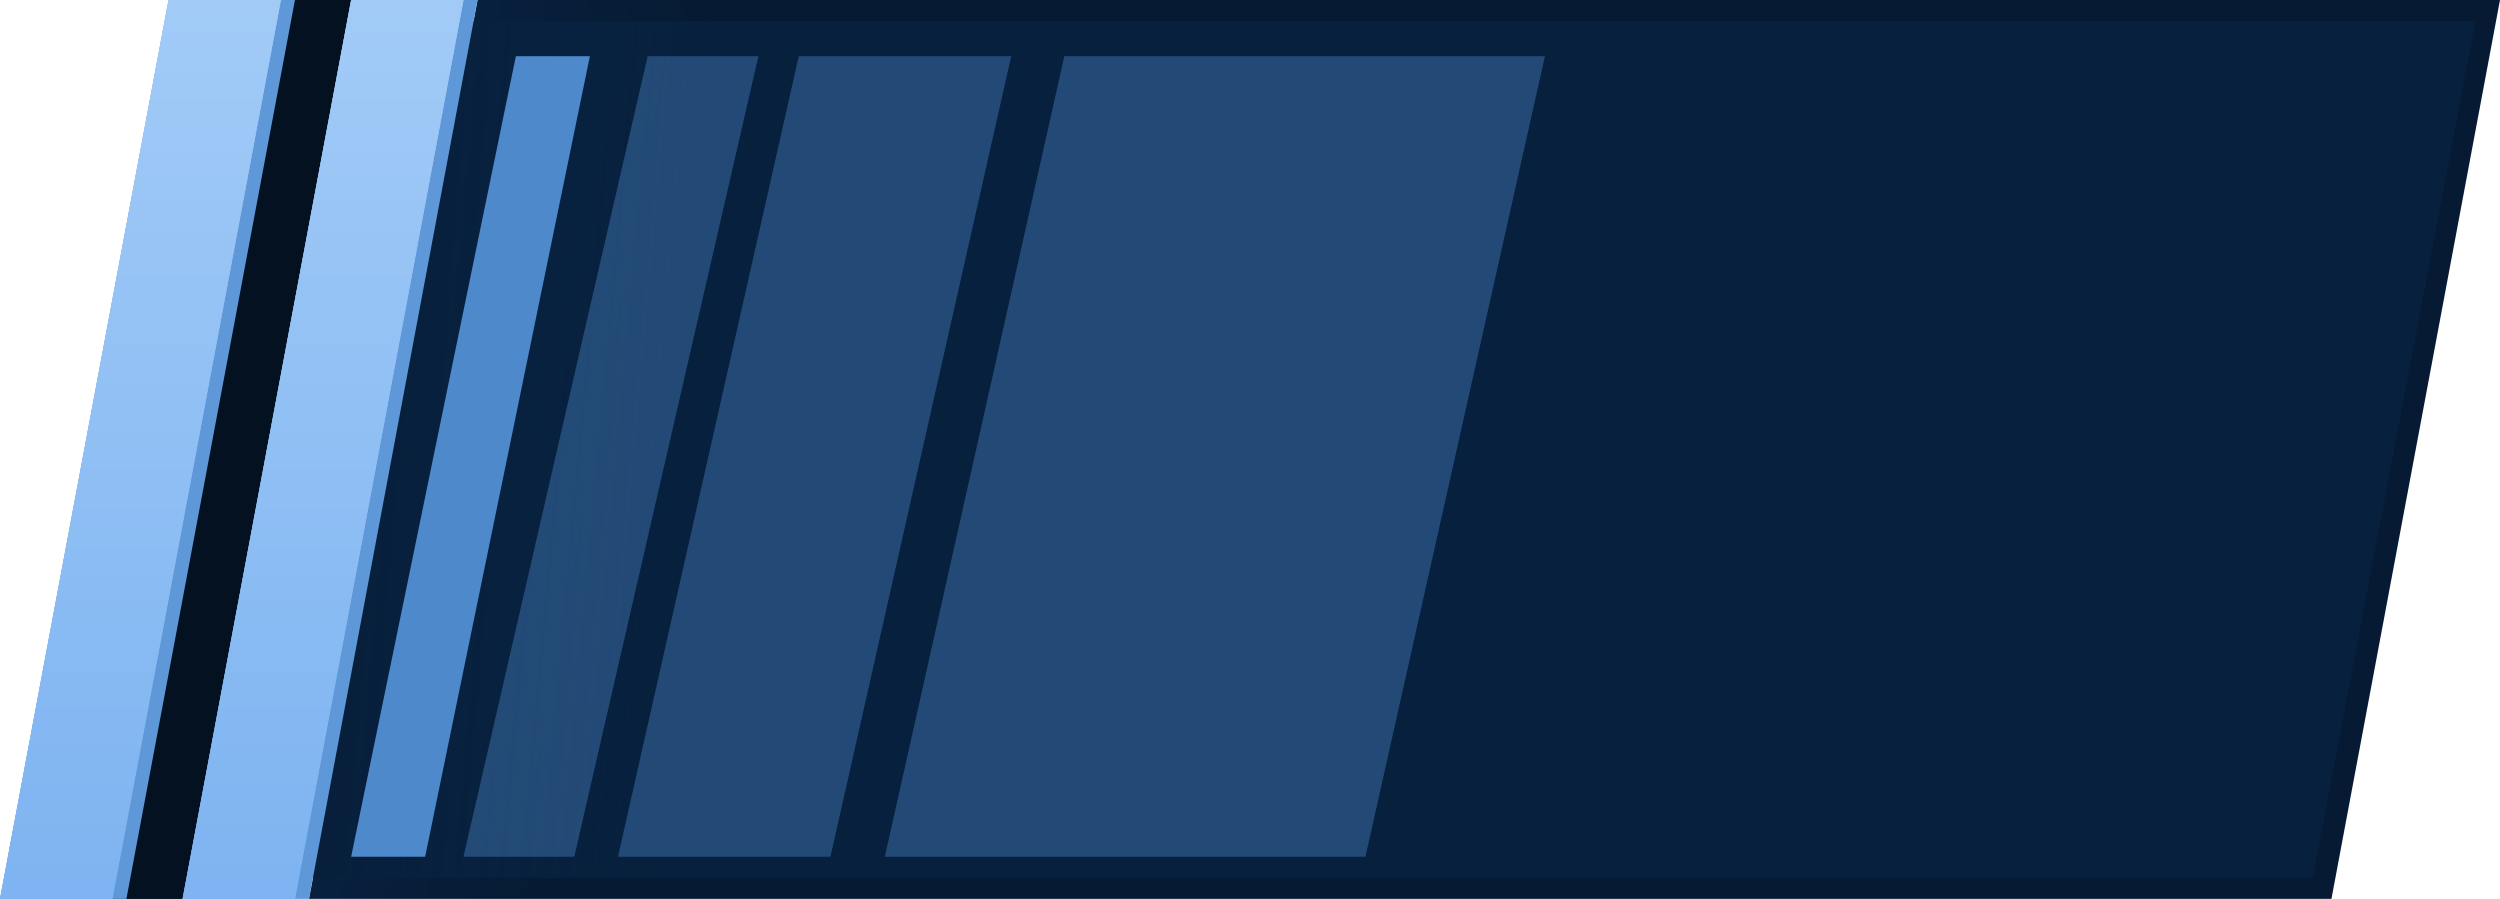
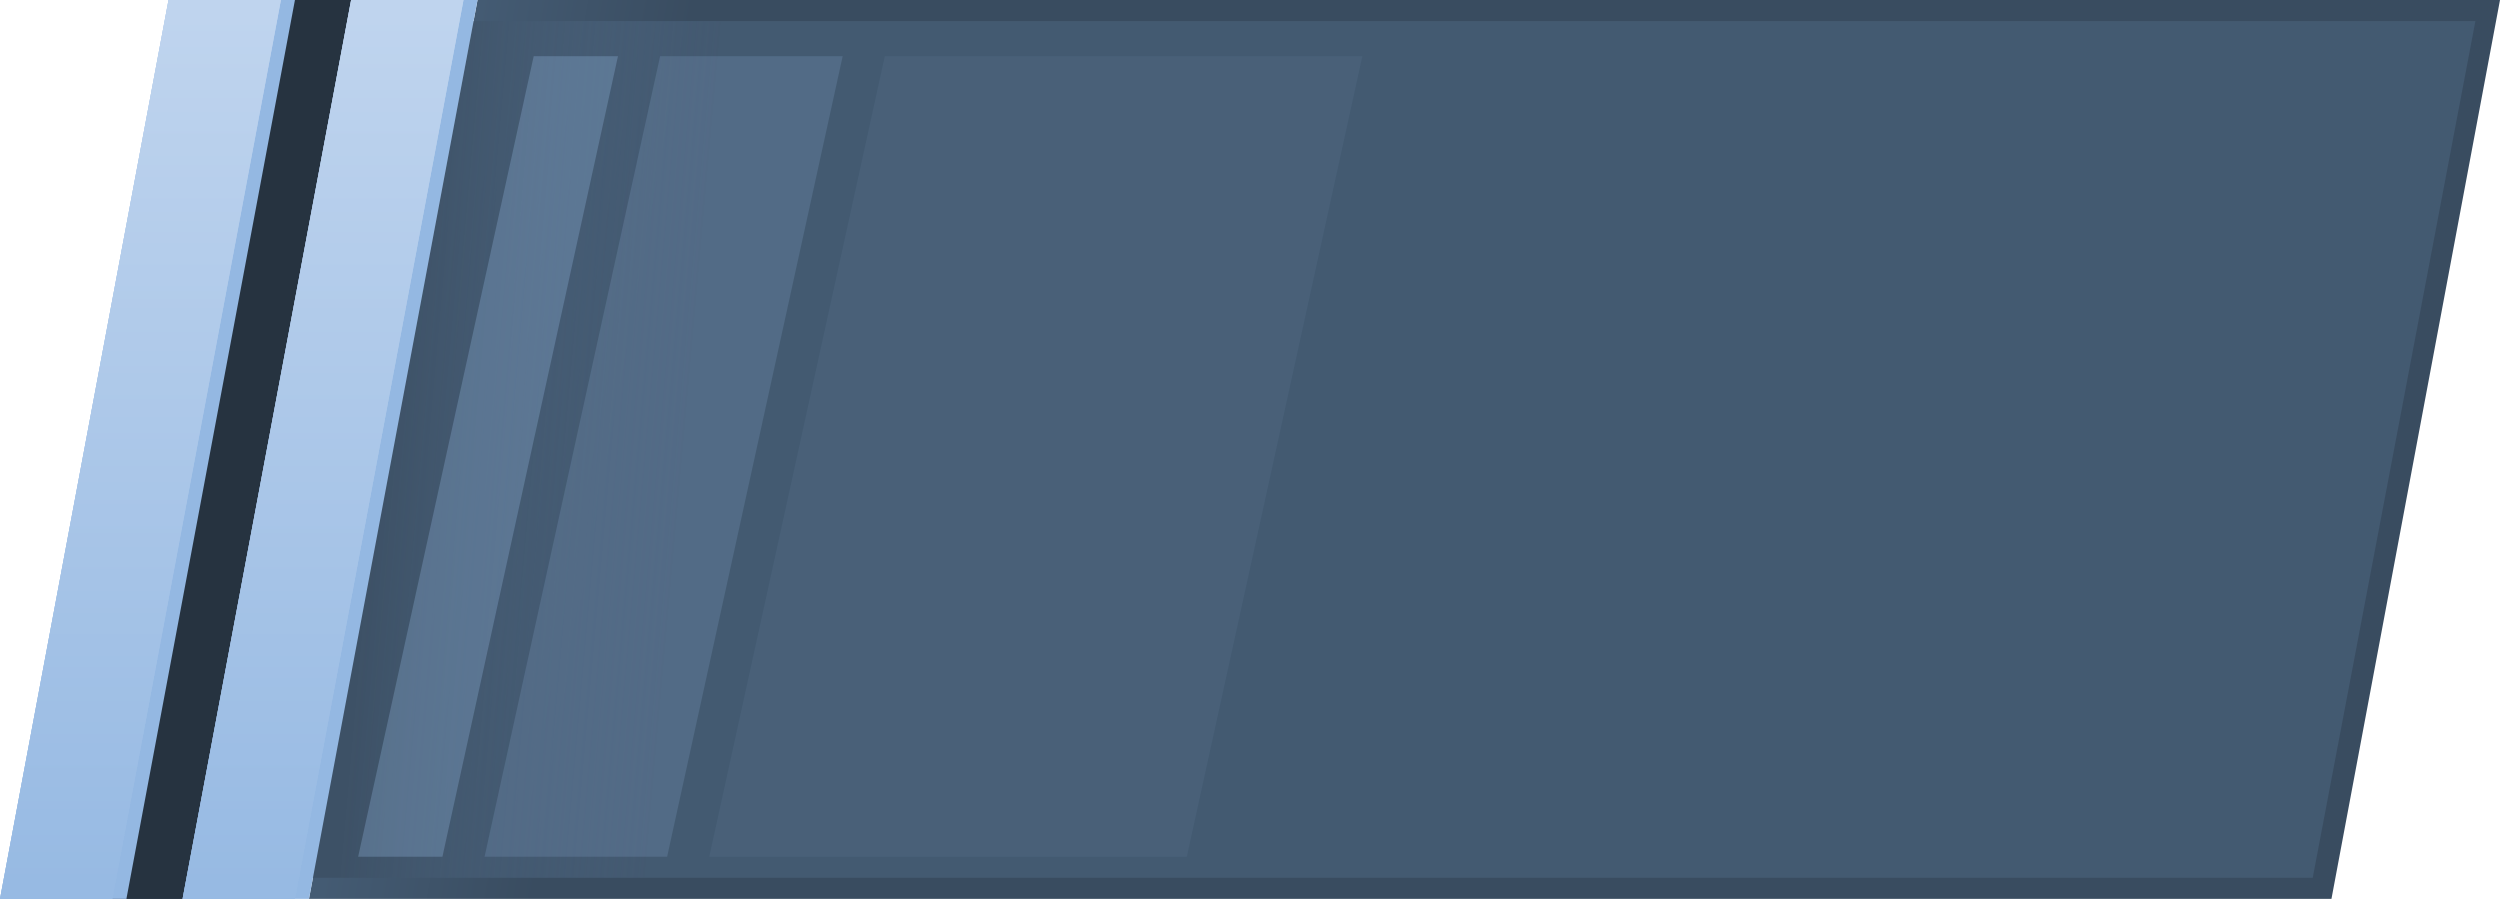
<svg xmlns="http://www.w3.org/2000/svg" width="178" height="64" viewBox="0 0 178 64" fill="none">
  <g clip-path="url(#clip0_632_1563)">
-     <path d="M25 0H21L9 64H13L25 0Z" fill="#05182E" />
+     <path d="M25 0H21L9 64H13L25 0Z" fill="#334456" />
    <path d="M178 0H34L22 64H166L178 0Z" fill="url(#paint0_linear_632_1563)" />
    <path d="M176.25 1.5H33.24L21.656 62.5H164.666L176.25 1.5Z" fill="url(#paint1_linear_632_1563)" />
-     <path opacity="0.4" d="M46.114 4L54 4L40.886 61H33L46.114 4Z" fill="#4D89CB" />
-     <path d="M36.73 4L42 4L30.27 61H25L36.73 4Z" fill="#4D89CB" />
-     <path opacity="0.4" d="M56.874 4L72 4L59.126 61H44L56.874 4Z" fill="#4D89CB" />
-     <path opacity="0.4" d="M75.781 4L110 4L97.219 61H63L75.781 4Z" fill="#4D89CB" />
-     <path d="M18 0H27L18 64H3.25L18 0Z" fill="#041120" />
-     <path d="M12 0H21L9 64H0L12 0Z" fill="#5e98d9" />
-     <path d="M25 0H34L22 64H13L25 0Z" fill="#5e98d9" />
+     <path d="M38 4 L44 4 L31.5 61 L25.5 61 Z" fill="#94B8E2" opacity="0.30" />
+     <path d="M47 4 L60 4 L47.5 61 L34.5 61 Z" fill="#94B8E2" opacity="0.18" />
+     <path d="M63 4 L97 4 L84.5 61 L50.5 61 Z" fill="#94B8E2" opacity="0.07" />
+     <path d="M18 0H27L18 64H3.25L18 0Z" fill="#263340" />
+     <path d="M12 0H21L9 64H0L12 0Z" fill="#94B8E2" />
+     <path d="M25 0H34L22 64H13L25 0Z" fill="#94B8E2" />
    <path d="M25 0H33L21 64H13L25 0Z" fill="url(#paint2_linear_632_1563)" />
    <path d="M25 0H33L21 64H13L25 0Z" fill="url(#paint3_linear_632_1563)" />
    <path d="M12 0H20L8 64H0L12 0Z" fill="url(#paint4_linear_632_1563)" />
    <path d="M12 0H20L8 64H0L12 0Z" fill="url(#paint5_linear_632_1563)" />
  </g>
  <defs>
    <linearGradient id="paint0_linear_632_1563" x1="187.49" y1="48.729" x2="30.497" y2="20.501" gradientUnits="userSpaceOnUse">
-       <stop offset="0.905" stop-color="#061B33" />
-       <stop offset="1" stop-color="#07203E" />
+       <stop offset="0.905" stop-color="#394C60" />
+       <stop offset="1" stop-color="#445B73" />
    </linearGradient>
    <linearGradient id="paint1_linear_632_1563" x1="185.411" y1="47.945" x2="26.563" y2="33.795" gradientUnits="userSpaceOnUse">
-       <stop offset="0.863" stop-color="#082649" stop-opacity="0.44" />
-       <stop offset="1" stop-color="#071F3B" />
+       <stop offset="0.863" stop-color="#506A86" stop-opacity="0.44" />
+       <stop offset="1" stop-color="#3D5166" />
    </linearGradient>
    <linearGradient id="paint2_linear_632_1563" x1="23.5" y1="1" x2="23.5" y2="63" gradientUnits="userSpaceOnUse">
-       <stop stop-color="#A1CAF7" />
-       <stop offset="1" stop-color="#7EB4F1" />
+       <stop stop-color="#BFD4EE" />
+       <stop offset="1" stop-color="#97BAE3" />
    </linearGradient>
    <linearGradient id="paint3_linear_632_1563" x1="23.5" y1="1" x2="23.5" y2="63" gradientUnits="userSpaceOnUse">
-       <stop stop-color="#A1CAF7" />
-       <stop offset="1" stop-color="#7EB4F1" />
+       <stop stop-color="#BFD4EE" />
+       <stop offset="1" stop-color="#97BAE3" />
    </linearGradient>
    <linearGradient id="paint4_linear_632_1563" x1="10.5" y1="1" x2="10.5" y2="63" gradientUnits="userSpaceOnUse">
-       <stop stop-color="#A1CAF7" />
-       <stop offset="1" stop-color="#7EB4F1" />
+       <stop stop-color="#BFD4EE" />
+       <stop offset="1" stop-color="#97BAE3" />
    </linearGradient>
    <linearGradient id="paint5_linear_632_1563" x1="10.5" y1="1" x2="10.5" y2="63" gradientUnits="userSpaceOnUse">
-       <stop stop-color="#A1CAF7" />
-       <stop offset="1" stop-color="#7EB4F1" />
+       <stop stop-color="#BFD4EE" />
+       <stop offset="1" stop-color="#97BAE3" />
    </linearGradient>
    <clipPath id="clip0_632_1563">
-       <rect width="178" height="64" fill="#5e98d9" />
+       <rect width="178" height="64" fill="#94B8E2" />
    </clipPath>
  </defs>
</svg>
